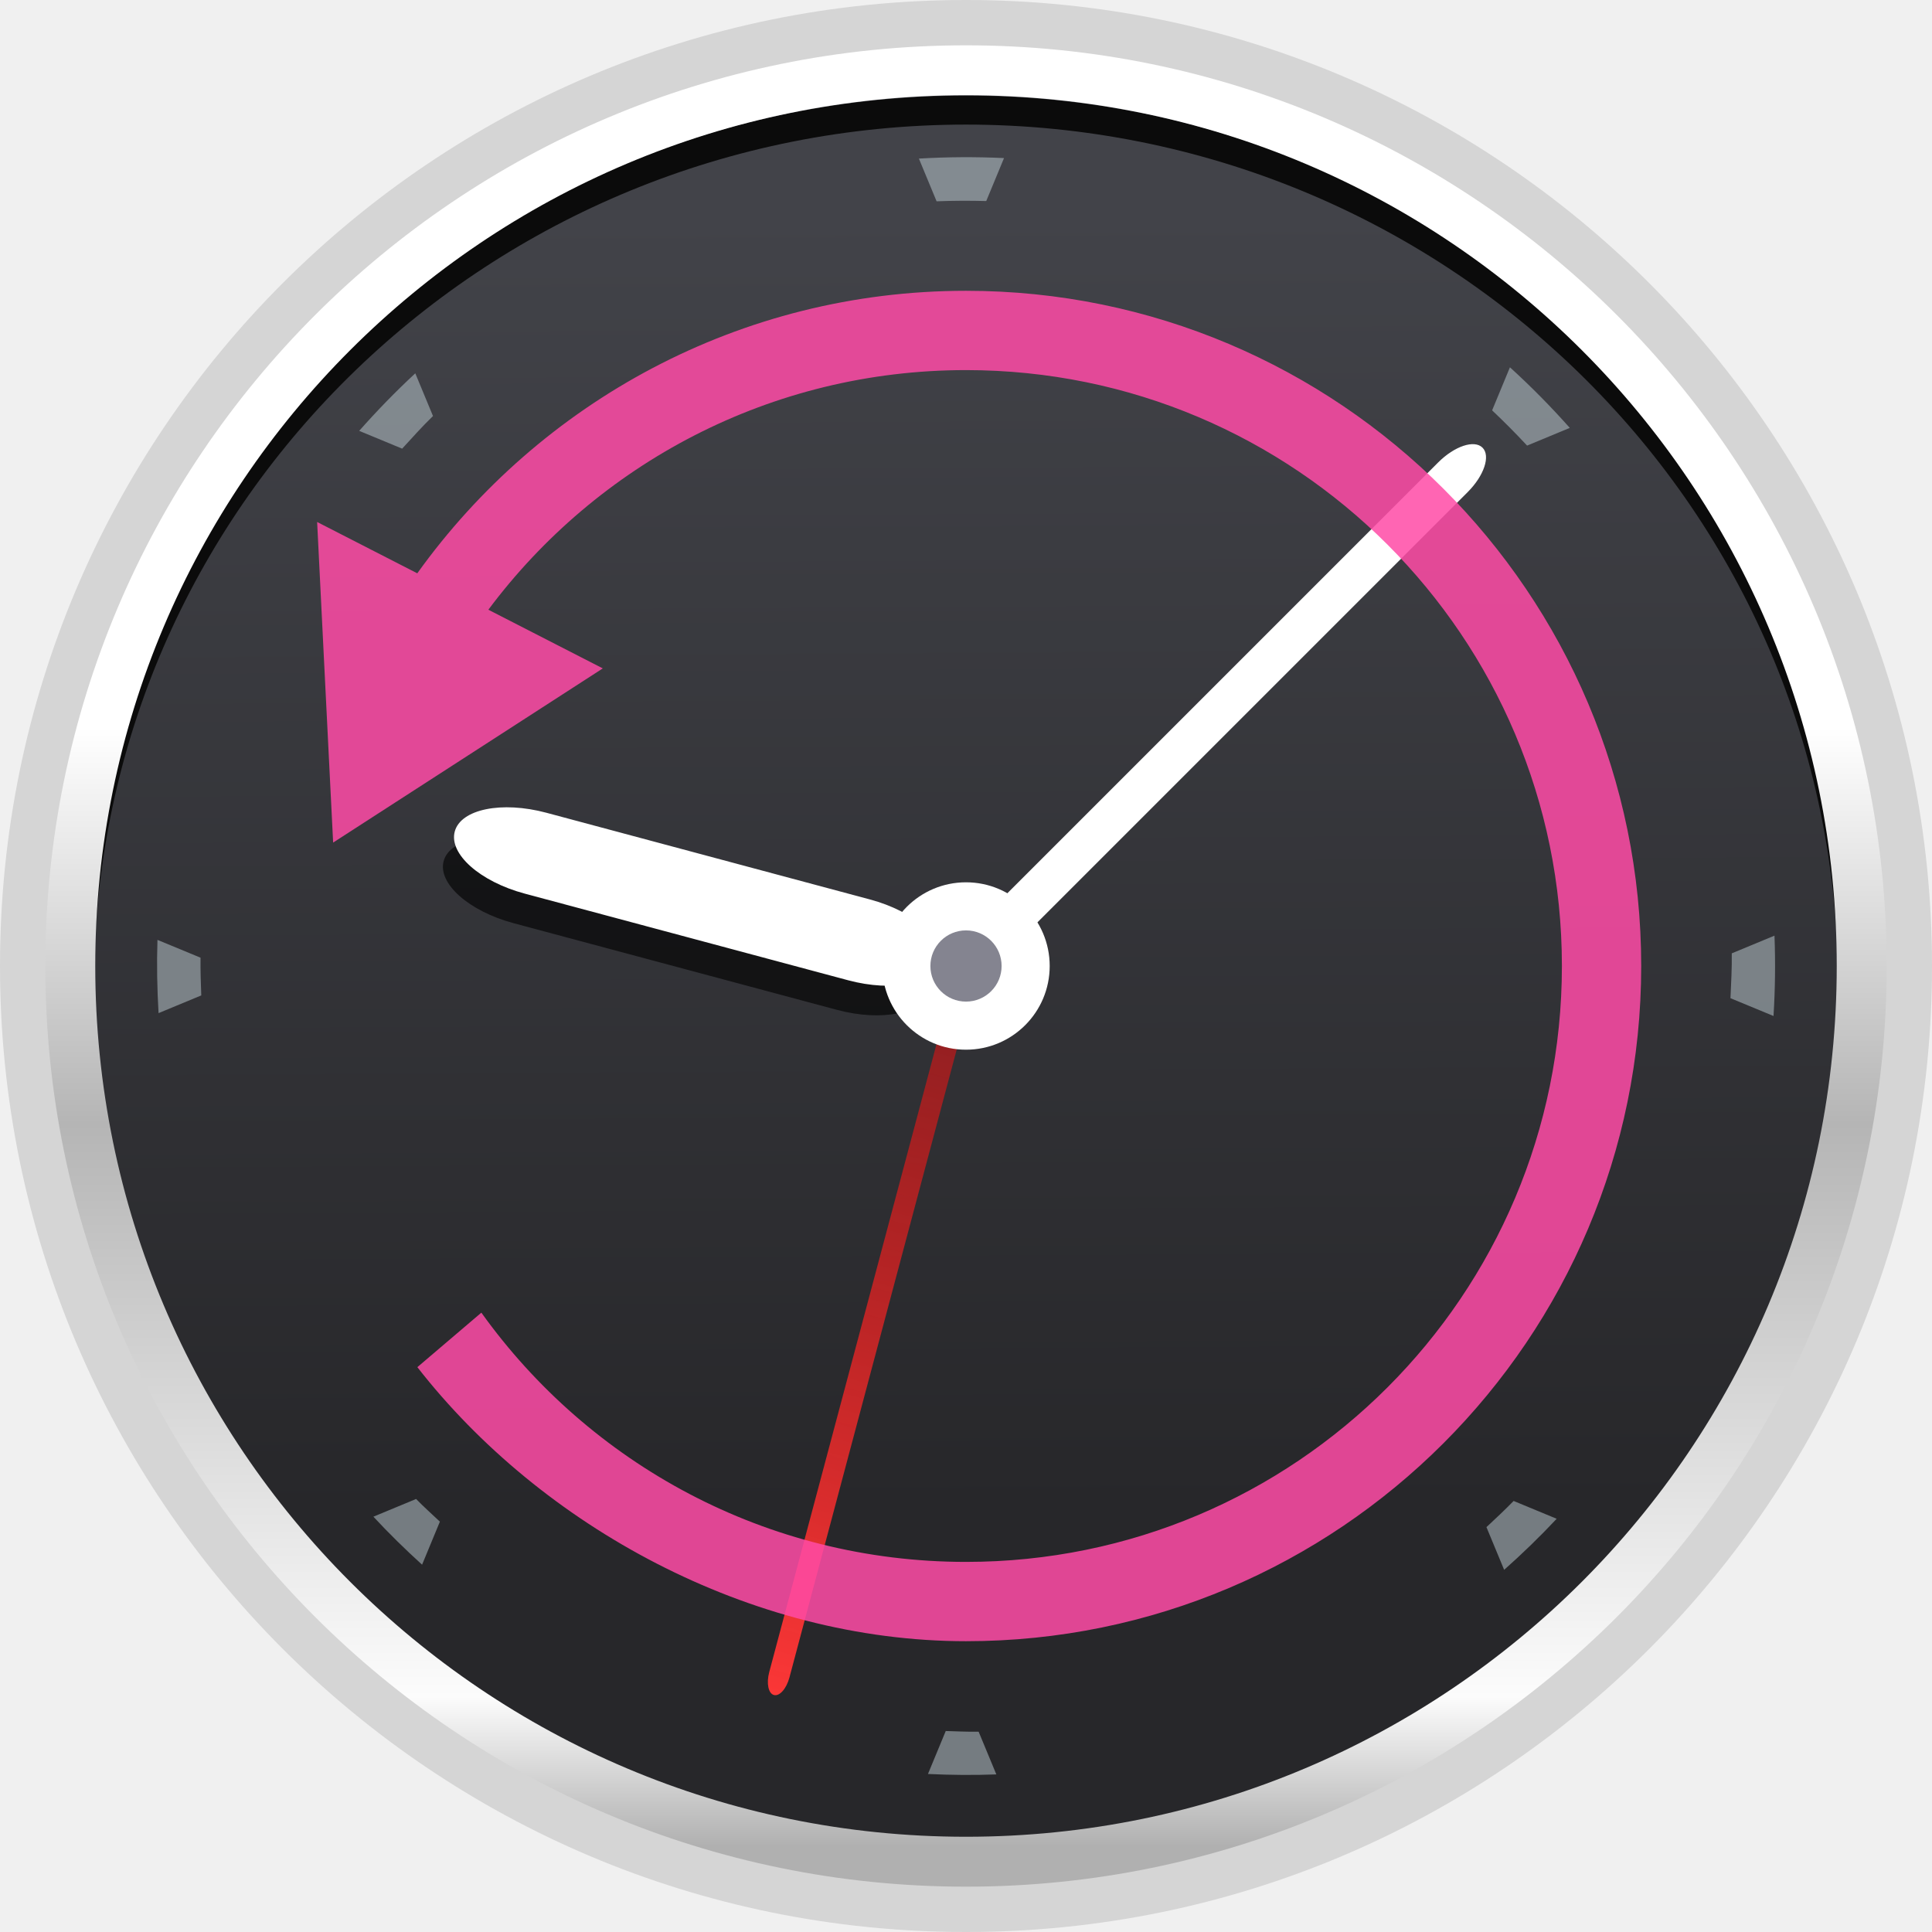
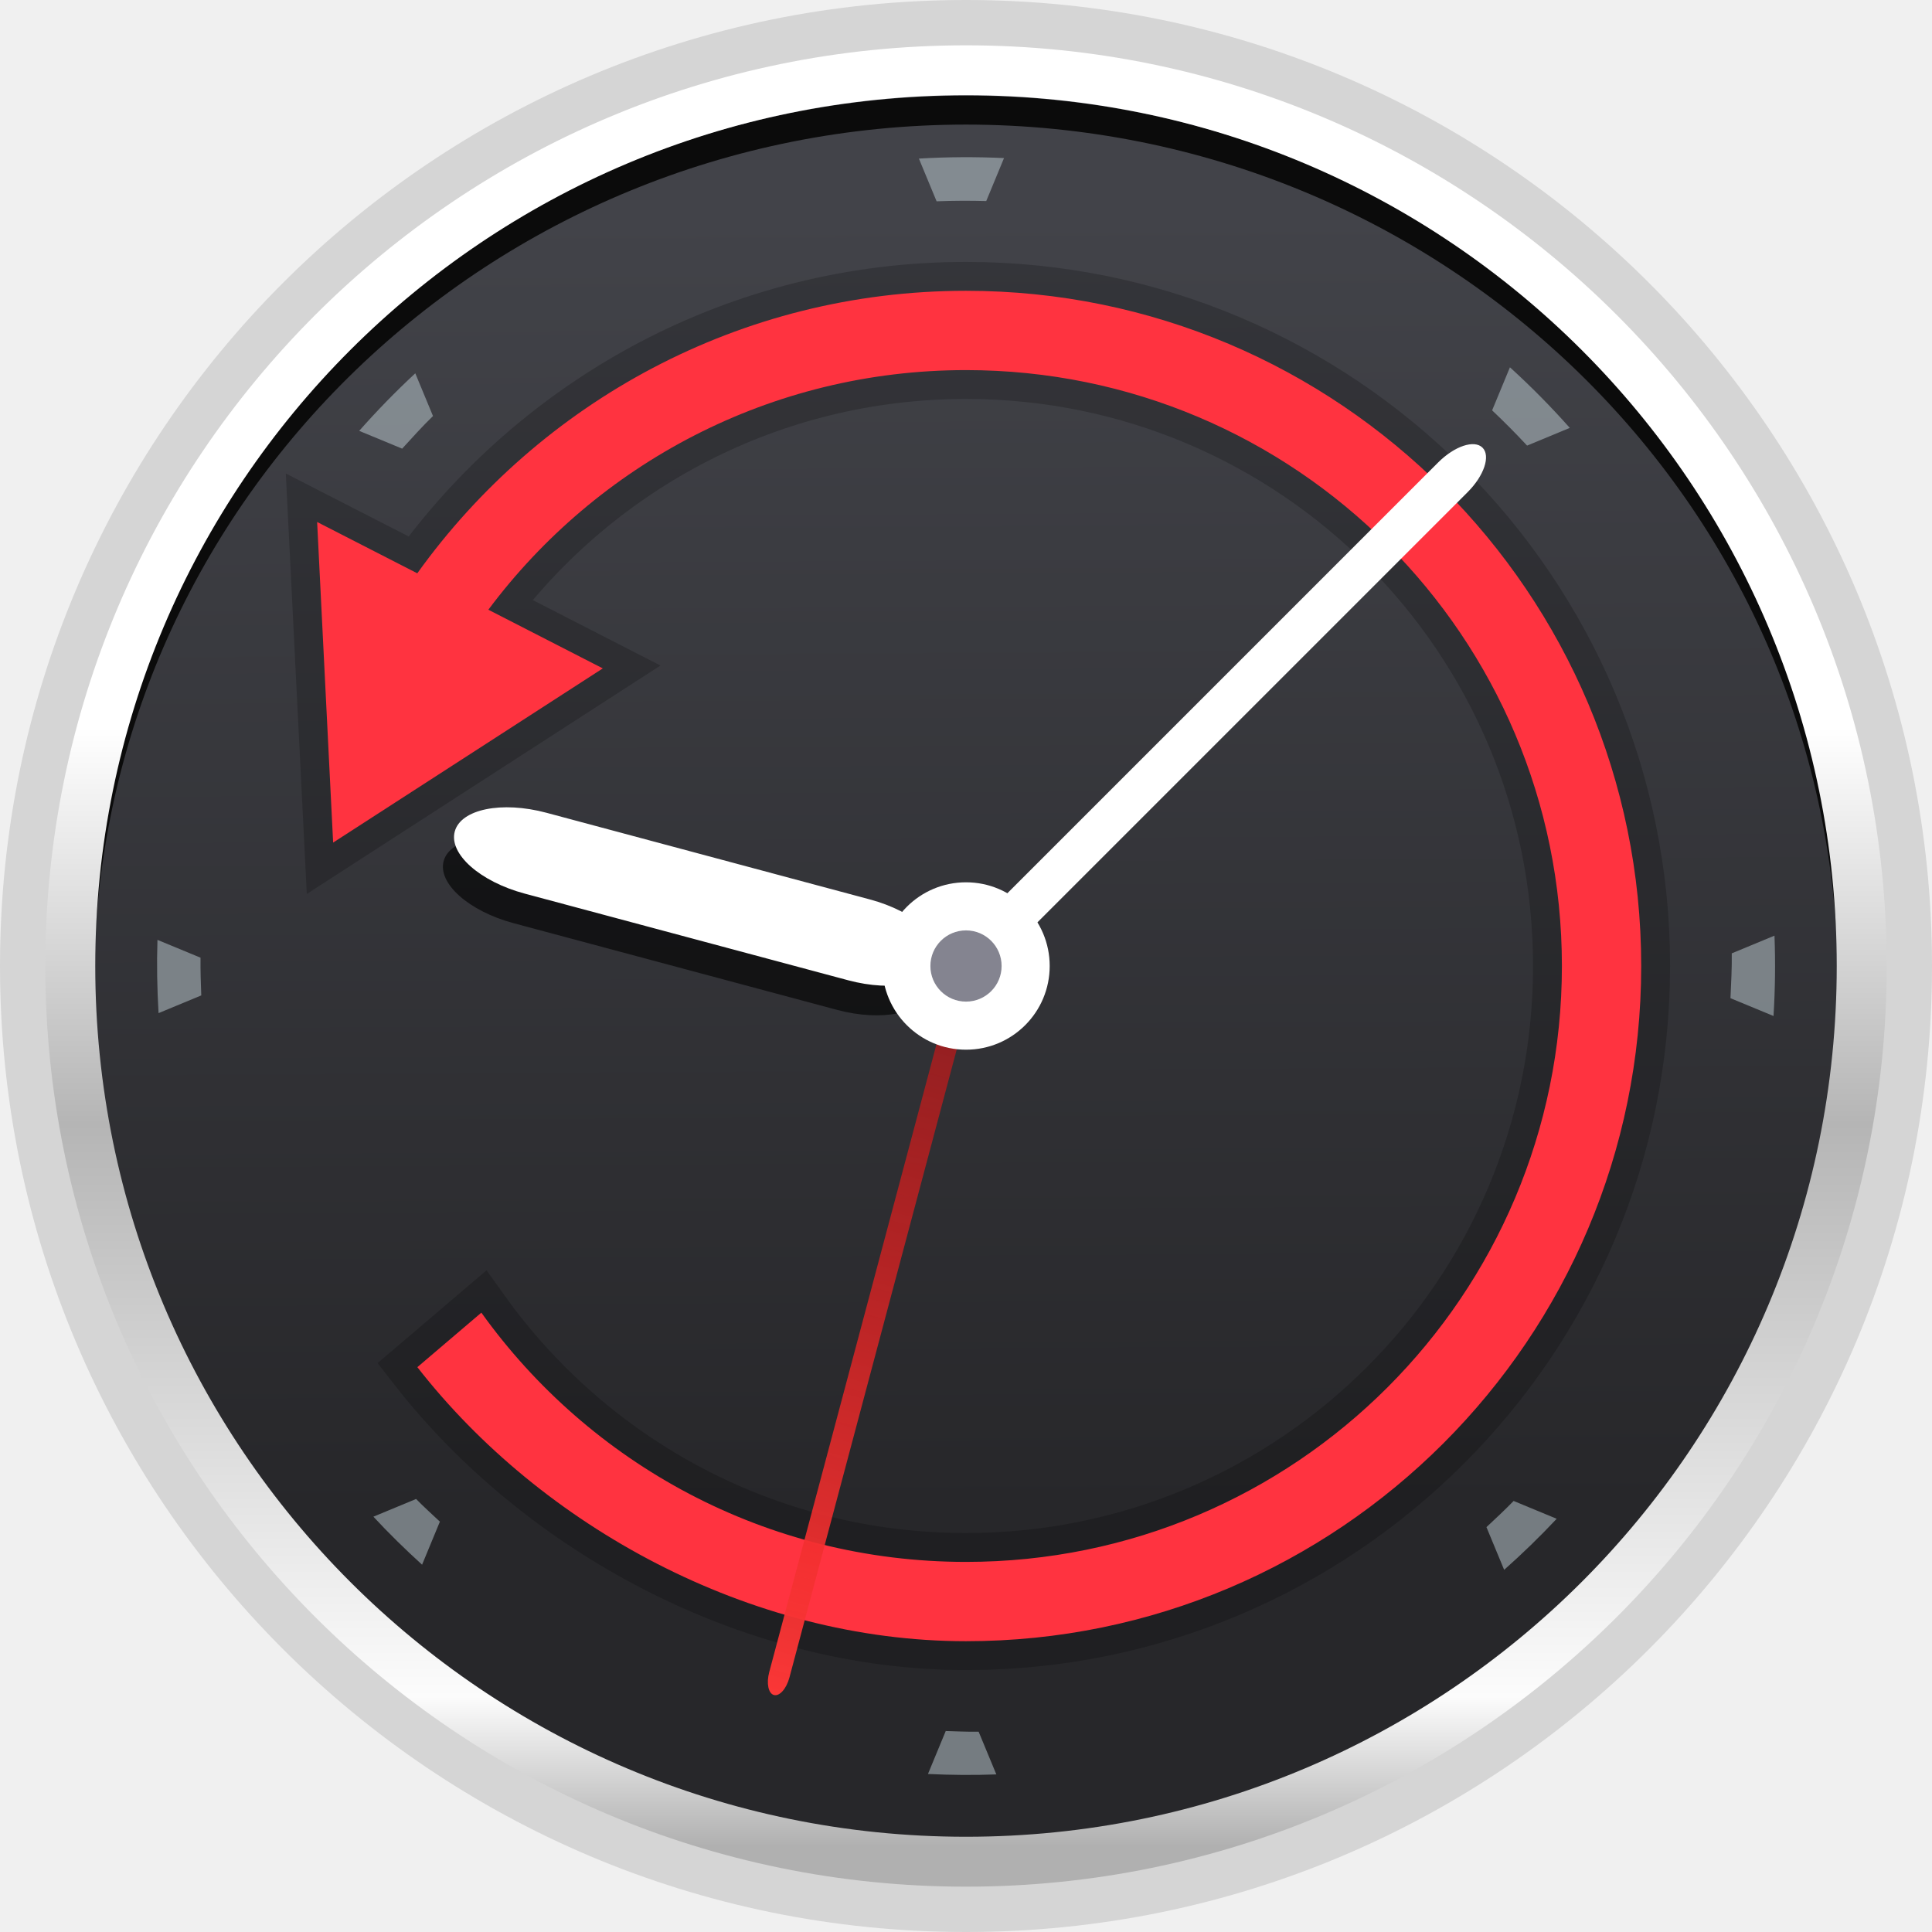
<svg xmlns="http://www.w3.org/2000/svg" xmlns:xlink="http://www.w3.org/1999/xlink" height="128" viewBox="0 0 128 128" width="128" id="svg2" version="1.1">
  <defs id="defs22">
    <linearGradient id="linearGradient1416">
      <stop style="stop-color:#b0b0b0;stop-opacity:1" offset="0" id="stop1412" />
      <stop id="stop1424" offset="0.086" style="stop-color:#fcfcfc;stop-opacity:1" />
      <stop id="stop1420" offset="0.416" style="stop-color:#b5b5b5;stop-opacity:1" />
      <stop style="stop-color:#ffffff;stop-opacity:1" offset="0.644" id="stop1422" />
      <stop style="stop-color:#ffffff;stop-opacity:1" offset="1" id="stop1414" />
    </linearGradient>
    <linearGradient id="linearGradient1397">
      <stop style="stop-color:#fb3737;stop-opacity:1" offset="0" id="stop1393" />
      <stop style="stop-color:#d01111;stop-opacity:0.574" offset="1" id="stop1395" />
    </linearGradient>
    <linearGradient id="linearGradient5467">
      <stop style="stop-color:#424349;stop-opacity:1;" offset="0" id="stop5469" />
      <stop style="stop-color:#27272a;stop-opacity:1" offset="1" id="stop5471" />
    </linearGradient>
    <linearGradient xlink:href="#linearGradient5467" id="linearGradient5473" x1="24.535" y1="7.996" x2="24.705" y2="38.25" gradientUnits="userSpaceOnUse" gradientTransform="matrix(2.841452,0,0,2.841452,-4.426495,-85.42475)" />
    <linearGradient xlink:href="#linearGradient1397" id="linearGradient1399" x1="-21.096" y1="58.687" x2="28.809" y2="58.687" gradientUnits="userSpaceOnUse" />
    <linearGradient xlink:href="#linearGradient1416" id="linearGradient1418" x1="68.43" y1="45.537" x2="68.43" y2="-69.545" gradientUnits="userSpaceOnUse" />
  </defs>
  <g id="layer1" transform="translate(0,80)" />
  <g style="display:inline;opacity:1" transform="translate(0,76.8)" id="g4677">
    <path style="color:#000000;clip-rule:nonzero;display:block;overflow:visible;visibility:visible;opacity:1;isolation:auto;mix-blend-mode:normal;color-interpolation:sRGB;color-interpolation-filters:linearRGB;solid-color:#000000;solid-opacity:1;fill:#000000;fill-opacity:0.116;fill-rule:nonzero;stroke:none;stroke-width:2.778;stroke-linecap:butt;stroke-linejoin:miter;stroke-miterlimit:4;stroke-dasharray:none;stroke-dashoffset:0;stroke-opacity:1;marker:none;marker-start:none;marker-mid:none;marker-end:none;color-rendering:auto;image-rendering:auto;shape-rendering:auto;text-rendering:auto;enable-background:accumulate" d="m 128,-12.8 a 64,64 0 0 1 -64,64 64,64 0 0 1 -64,-64 64,64 0 0 1 64,-64 64,64 0 0 1 64,64 z" id="circle4679" />
    <path style="color:#000000;clip-rule:nonzero;display:inline;overflow:visible;visibility:visible;opacity:1;isolation:auto;mix-blend-mode:normal;color-interpolation:sRGB;color-interpolation-filters:linearRGB;solid-color:#000000;solid-opacity:1;fill:url(#linearGradient5473);fill-opacity:1;fill-rule:nonzero;stroke:none;stroke-width:3.307;stroke-linecap:butt;stroke-linejoin:miter;stroke-miterlimit:4;stroke-dasharray:none;stroke-dashoffset:0;stroke-opacity:1;marker:none;marker-start:none;marker-mid:none;marker-end:none;color-rendering:auto;image-rendering:auto;shape-rendering:auto;text-rendering:auto;enable-background:accumulate" d="M 123.344,-12.8 A 59.344,59.344 0 0 1 64,46.544 59.344,59.344 0 0 1 4.656,-12.8 59.344,59.344 0 0 1 64,-72.144 a 59.344,59.344 0 0 1 59.344,59.344 z" id="circle4681" />
+     <path id="path841" transform="translate(0,-76.8)" d="m 64,19.266 c -14.984,0 -28.234,7.396 -36.354,18.717 l -6.635,-3.4 0.529,10.621 0.531,10.619 8.934,-5.77 8.932,-5.77 -7.582,-3.887 C 39.551,30.76 51.038,24.52 64,24.52 c 21.818,1e-6 39.48,17.663 39.48,39.48 0,21.818 -17.663,39.48 -39.48,39.48 -13.245,0 -24.949,-6.517 -32.109,-16.514 l -4.24,3.612 C 35.839,101.083 49.661,108.734 64,108.734 88.691,108.734 108.734,88.691 108.734,64 108.734,39.309 88.691,19.266 64,19.266 Z" style="color:#000000;font-style:normal;font-variant:normal;font-weight:normal;font-stretch:normal;font-size:medium;line-height:normal;font-family:sans-serif;font-variant-ligatures:normal;font-variant-position:normal;font-variant-caps:normal;font-variant-numeric:normal;font-variant-alternates:normal;font-feature-settings:normal;text-indent:0;text-align:start;text-decoration:none;text-decoration-line:none;text-decoration-style:solid;text-decoration-color:#000000;letter-spacing:normal;word-spacing:normal;text-transform:none;writing-mode:lr-tb;direction:ltr;text-orientation:mixed;dominant-baseline:auto;baseline-shift:baseline;text-anchor:start;white-space:normal;shape-padding:0;clip-rule:nonzero;display:inline;overflow:visible;visibility:visible;opacity:1;isolation:auto;mix-blend-mode:normal;color-interpolation:sRGB;color-interpolation-filters:linearRGB;solid-color:#000000;solid-opacity:1;vector-effect:none;fill:none;fill-opacity:1;fill-rule:nonzero;stroke:#000000;stroke-width:3.825;stroke-linecap:butt;stroke-linejoin:miter;stroke-miterlimit:4;stroke-dasharray:none;stroke-dashoffset:0;stroke-opacity:0.2;marker:none;color-rendering:auto;image-rendering:auto;shape-rendering:auto;text-rendering:auto;enable-background:accumulate" />
+     <path style="color:#000000;font-style:normal;font-variant:normal;font-weight:normal;font-stretch:normal;font-size:medium;line-height:normal;font-family:sans-serif;font-variant-ligatures:normal;font-variant-position:normal;font-variant-caps:normal;font-variant-numeric:normal;font-variant-alternates:normal;font-feature-settings:normal;text-indent:0;text-align:start;text-decoration:none;text-decoration-line:none;text-decoration-style:solid;text-decoration-color:#000000;letter-spacing:normal;word-spacing:normal;text-transform:none;writing-mode:lr-tb;direction:ltr;text-orientation:mixed;dominant-baseline:auto;baseline-shift:baseline;text-anchor:start;white-space:normal;shape-padding:0;clip-rule:nonzero;display:inline;overflow:visible;visibility:visible;opacity:1;isolation:auto;mix-blend-mode:normal;color-interpolation:sRGB;color-interpolation-filters:linearRGB;solid-color:#000000;solid-opacity:1;vector-effect:none;fill:#ff3340;fill-opacity:1;fill-rule:nonzero;stroke:none;stroke-width:2.425;stroke-linecap:butt;stroke-linejoin:miter;stroke-miterlimit:4;stroke-dasharray:none;stroke-dashoffset:0;stroke-opacity:1;marker:none;color-rendering:auto;image-rendering:auto;shape-rendering:auto;text-rendering:auto;enable-background:accumulate" d="m 64,19.266 c -14.984,0 -28.234,7.396 -36.354,18.717 l -6.635,-3.4 0.529,10.621 0.531,10.619 8.934,-5.77 8.932,-5.77 -7.582,-3.887 C 39.551,30.76 51.038,24.52 64,24.52 c 21.818,1e-6 39.48,17.663 39.48,39.48 0,21.818 -17.663,39.48 -39.48,39.48 -13.245,0 -24.949,-6.517 -32.109,-16.514 l -4.24,3.612 C 35.839,101.083 49.661,108.734 64,108.734 88.691,108.734 108.734,88.691 108.734,64 108.734,39.309 88.691,19.266 64,19.266 Z" transform="translate(0,-76.8)" id="path1435" />
    <path transform="rotate(-45)" style="color:#000000;clip-rule:nonzero;display:inline;overflow:visible;visibility:visible;opacity:1;isolation:auto;mix-blend-mode:normal;color-interpolation:sRGB;color-interpolation-filters:linearRGB;solid-color:#000000;solid-opacity:1;fill:#ffffff;fill-opacity:1;fill-rule:nonzero;stroke:none;stroke-width:1.714;stroke-linecap:round;stroke-linejoin:miter;stroke-miterlimit:4;stroke-dasharray:none;stroke-dashoffset:0;stroke-opacity:1;marker:none;marker-start:none;marker-mid:none;marker-end:none;paint-order:normal;color-rendering:auto;image-rendering:auto;shape-rendering:auto;text-rendering:auto;enable-background:accumulate" d="m 58.424,34.733 h 41.589 c 1.536,0 2.773,0.618 2.773,1.386 0,0.768 -1.237,1.386 -2.773,1.386 H 58.424 c -1.536,0 -2.773,-0.618 -2.773,-1.386 0,-0.768 1.237,-1.386 2.773,-1.386 z" id="rect4685" />
    <path transform="rotate(15)" style="color:#000000;clip-rule:nonzero;display:inline;overflow:visible;visibility:visible;opacity:1;isolation:auto;mix-blend-mode:normal;color-interpolation:sRGB;color-interpolation-filters:linearRGB;solid-color:#000000;solid-opacity:1;fill:#000000;fill-opacity:0.628;fill-rule:nonzero;stroke:none;stroke-width:1.714;stroke-linecap:round;stroke-linejoin:miter;stroke-miterlimit:4;stroke-dasharray:none;stroke-dashoffset:0;stroke-opacity:1;marker:none;marker-start:none;marker-mid:none;marker-end:none;paint-order:normal;color-rendering:auto;image-rendering:auto;shape-rendering:auto;text-rendering:auto;enable-background:accumulate" d="m 28.825,-29.456 h 22.181 c 3.072,0 5.545,1.237 5.545,2.773 0,1.536 -2.473,2.773 -5.545,2.773 H 28.825 c -3.072,0 -5.545,-1.237 -5.545,-2.773 0,-1.536 2.473,-2.773 5.545,-2.773 z" id="rect4687" />
    <path transform="rotate(15)" style="color:#000000;clip-rule:nonzero;display:inline;overflow:visible;visibility:visible;opacity:1;isolation:auto;mix-blend-mode:normal;color-interpolation:sRGB;color-interpolation-filters:linearRGB;solid-color:#000000;solid-opacity:1;fill:#ffffff;fill-opacity:1;fill-rule:nonzero;stroke:none;stroke-width:1.714;stroke-linecap:round;stroke-linejoin:miter;stroke-miterlimit:4;stroke-dasharray:none;stroke-dashoffset:0;stroke-opacity:1;marker:none;marker-start:none;marker-mid:none;marker-end:none;paint-order:normal;color-rendering:auto;image-rendering:auto;shape-rendering:auto;text-rendering:auto;enable-background:accumulate" d="m 29.028,-31.54 h 22.181 c 3.072,0 5.545,1.237 5.545,2.773 0,1.536 -2.473,2.773 -5.545,2.773 H 29.028 c -3.072,0 -5.545,-1.237 -5.545,-2.773 0,-1.536 2.473,-2.773 5.545,-2.773 z" id="rect4689" />
    <path transform="matrix(0.2574043,-0.9663038,0.9662651,0.2575495,0,0)" style="color:#000000;clip-rule:nonzero;display:inline;overflow:visible;visibility:visible;opacity:1;isolation:auto;mix-blend-mode:normal;color-interpolation:sRGB;color-interpolation-filters:linearRGB;solid-color:#000000;solid-opacity:1;fill:url(#linearGradient1399);fill-opacity:1;fill-rule:nonzero;stroke:none;stroke-width:1.714;stroke-linecap:round;stroke-linejoin:miter;stroke-miterlimit:4;stroke-dasharray:none;stroke-dashoffset:0;stroke-opacity:1;marker:none;marker-start:none;marker-mid:none;marker-end:none;paint-order:normal;color-rendering:auto;image-rendering:auto;shape-rendering:auto;text-rendering:auto;enable-background:accumulate" d="m -19.71,57.993 h 47.132 c 0.768,0 1.386,0.309 1.386,0.693 0,0.384 -0.618,0.693 -1.386,0.693 h -47.132 c -0.768,0 -1.386,-0.309 -1.386,-0.693 0,-0.384 0.618,-0.693 1.386,-0.693 z" id="rect4691" />
    <path style="color:#000000;clip-rule:nonzero;display:inline;overflow:visible;visibility:visible;opacity:1;isolation:auto;mix-blend-mode:normal;color-interpolation:sRGB;color-interpolation-filters:linearRGB;solid-color:#000000;solid-opacity:1;fill:#ffffff;fill-opacity:1;fill-rule:nonzero;stroke:none;stroke-width:1.714;stroke-linecap:round;stroke-linejoin:miter;stroke-miterlimit:4;stroke-dasharray:none;stroke-dashoffset:0;stroke-opacity:1;marker:none;marker-start:none;marker-mid:none;marker-end:none;paint-order:normal;color-rendering:auto;image-rendering:auto;shape-rendering:auto;text-rendering:auto;enable-background:accumulate" d="M 69.545,-12.8 A 5.545,5.545 0 0 1 64,-7.255 5.545,5.545 0 0 1 58.455,-12.8 5.545,5.545 0 0 1 64,-18.345 a 5.545,5.545 0 0 1 5.545,5.545 z" id="circle4693" />
    <circle style="color:#000000;clip-rule:nonzero;display:inline;overflow:visible;visibility:visible;opacity:1;isolation:auto;mix-blend-mode:normal;color-interpolation:sRGB;color-interpolation-filters:linearRGB;solid-color:#000000;solid-opacity:1;fill:#3c3c50;fill-opacity:0.632;fill-rule:nonzero;stroke:none;stroke-width:1.714;stroke-linecap:round;stroke-linejoin:miter;stroke-miterlimit:4;stroke-dasharray:none;stroke-dashoffset:0;stroke-opacity:1;marker:none;marker-start:none;marker-mid:none;marker-end:none;paint-order:normal;color-rendering:auto;image-rendering:auto;shape-rendering:auto;text-rendering:auto;enable-background:accumulate" id="circle4695" cx="64" cy="-12.8" r="2.359" />
    <path id="path4697" d="m 100.037,-52.465 -1.18,2.852 c 0.799,0.757 1.572,1.532 2.316,2.335 l 2.83,-1.173 c -1.246,-1.401 -2.566,-2.741 -3.965,-4.014 z M 66.519,-66.327 c -1.889,-0.088 -3.769,-0.077 -5.64,0.034 l 1.173,2.83 c 1.094,-0.042 2.188,-0.046 3.289,-0.017 z m -39.005,14.26 c -1.298,1.203 -2.535,2.475 -3.717,3.813 l 2.847,1.178 c 0.672,-0.732 1.333,-1.474 2.043,-2.161 z m 90.05,37.256 -2.83,1.173 c 0.016,0.988 -0.044,1.979 -0.086,2.971 l 2.852,1.18 c 0.11,-1.782 0.132,-3.556 0.064,-5.324 z m -107.132,0.28 c -0.051,1.625 -0.023,3.242 0.073,4.853 l 2.83,-1.173 c -0.032,-0.832 -0.059,-1.663 -0.05,-2.5 z m 89.85,37.173 c -0.585,0.598 -1.19,1.167 -1.801,1.734 l 1.173,2.83 c 1.206,-1.072 2.368,-2.197 3.48,-3.383 z m -72.714,-0.131 -2.83,1.173 c 1.024,1.104 2.103,2.16 3.226,3.181 l 1.18,-2.852 c -0.528,-0.5 -1.073,-0.982 -1.576,-1.502 z m 37.269,15.419 c -0.724,0.012 -1.452,-0.026 -2.179,-0.046 l -1.178,2.847 c 1.516,0.071 3.025,0.086 4.53,0.028 l -1.173,-2.83 z" style="color:#000000;font-style:normal;font-variant:normal;font-weight:normal;font-stretch:normal;font-size:medium;line-height:normal;font-family:sans-serif;text-indent:0;text-align:start;text-decoration:none;text-decoration-line:none;text-decoration-style:solid;text-decoration-color:#000000;letter-spacing:normal;word-spacing:normal;text-transform:none;writing-mode:lr-tb;direction:ltr;baseline-shift:baseline;text-anchor:start;white-space:normal;clip-rule:nonzero;display:block;overflow:visible;visibility:visible;opacity:1;isolation:auto;mix-blend-mode:normal;color-interpolation:sRGB;color-interpolation-filters:linearRGB;solid-color:#000000;solid-opacity:1;fill:#c9d8dd;fill-opacity:0.484;fill-rule:nonzero;stroke:none;stroke-width:2.909;stroke-linecap:butt;stroke-linejoin:miter;stroke-miterlimit:4;stroke-dasharray:none;stroke-dashoffset:0;stroke-opacity:1;marker:none;color-rendering:auto;image-rendering:auto;shape-rendering:auto;text-rendering:auto;enable-background:accumulate" />
    <path style="color:#000000;clip-rule:nonzero;display:inline;overflow:visible;visibility:visible;opacity:1;isolation:auto;mix-blend-mode:normal;color-interpolation:sRGB;color-interpolation-filters:linearRGB;solid-color:#000000;solid-opacity:1;fill:#0b0b0b;fill-opacity:1;fill-rule:nonzero;stroke:none;stroke-width:3.196;stroke-linecap:butt;stroke-linejoin:miter;stroke-miterlimit:4;stroke-dasharray:none;stroke-dashoffset:0;stroke-opacity:1;marker:none;marker-start:none;marker-mid:none;marker-end:none;color-rendering:auto;image-rendering:auto;shape-rendering:auto;text-rendering:auto;enable-background:accumulate" d="M 121.761,-12.423 A 57.8,56.917 0 0 0 64,-68.546 57.8,56.917 0 0 0 6.239,-12.753 57.8,56.917 0 0 1 6.199,-13.547 57.8,56.917 0 0 1 64,-70.464 a 57.8,56.917 0 0 1 57.801,56.917 57.8,56.917 0 0 1 -0.04,1.124 z" id="path1430" />
    <path style="color:#000000;font-style:normal;font-variant:normal;font-weight:normal;font-stretch:normal;font-size:medium;line-height:normal;font-family:sans-serif;font-variant-ligatures:normal;font-variant-position:normal;font-variant-caps:normal;font-variant-numeric:normal;font-variant-alternates:normal;font-feature-settings:normal;text-indent:0;text-align:start;text-decoration:none;text-decoration-line:none;text-decoration-style:solid;text-decoration-color:#000000;letter-spacing:normal;word-spacing:normal;text-transform:none;writing-mode:lr-tb;direction:ltr;text-orientation:mixed;dominant-baseline:auto;baseline-shift:baseline;text-anchor:start;white-space:normal;shape-padding:0;clip-rule:nonzero;display:inline;overflow:visible;visibility:visible;opacity:1;isolation:auto;mix-blend-mode:normal;color-interpolation:sRGB;color-interpolation-filters:linearRGB;solid-color:#000000;solid-opacity:1;vector-effect:none;fill:url(#linearGradient1418);fill-opacity:1;fill-rule:nonzero;stroke:none;stroke-width:3.307;stroke-linecap:butt;stroke-linejoin:miter;stroke-miterlimit:4;stroke-dasharray:none;stroke-dashoffset:0;stroke-opacity:1;marker:none;color-rendering:auto;image-rendering:auto;shape-rendering:auto;text-rendering:auto;enable-background:accumulate" d="m 64,-73.797 c -33.668,0 -60.998,27.328 -60.998,60.996 6e-7,33.668 27.33,60.998 60.998,60.998 33.668,-2e-6 60.998,-27.33 60.998,-60.998 0,-33.668 -27.33,-60.996 -60.998,-60.996 z m 0,3.307 c 31.881,10e-7 57.689,25.809 57.689,57.689 0,31.881 -25.809,57.691 -57.689,57.691 -31.881,0 -57.689,-25.811 -57.689,-57.691 0,-31.881 25.809,-57.689 57.689,-57.689 z" id="path1408" />
-     <path style="color:#000000;font-style:normal;font-variant:normal;font-weight:normal;font-stretch:normal;font-size:medium;line-height:normal;font-family:sans-serif;font-variant-ligatures:normal;font-variant-position:normal;font-variant-caps:normal;font-variant-numeric:normal;font-variant-alternates:normal;font-feature-settings:normal;text-indent:0;text-align:start;text-decoration:none;text-decoration-line:none;text-decoration-style:solid;text-decoration-color:#000000;letter-spacing:normal;word-spacing:normal;text-transform:none;writing-mode:lr-tb;direction:ltr;text-orientation:mixed;dominant-baseline:auto;baseline-shift:baseline;text-anchor:start;white-space:normal;shape-padding:0;clip-rule:nonzero;display:inline;overflow:visible;visibility:visible;opacity:1;isolation:auto;mix-blend-mode:normal;color-interpolation:sRGB;color-interpolation-filters:linearRGB;solid-color:#000000;solid-opacity:1;vector-effect:none;fill:#ff4ba6;fill-opacity:0.853;fill-rule:nonzero;stroke:none;stroke-width:2.425;stroke-linecap:butt;stroke-linejoin:miter;stroke-miterlimit:4;stroke-dasharray:none;stroke-dashoffset:0;stroke-opacity:1;marker:none;color-rendering:auto;image-rendering:auto;shape-rendering:auto;text-rendering:auto;enable-background:accumulate" d="m 64,19.266 c -14.984,0 -28.234,7.396 -36.354,18.717 l -6.635,-3.4 0.529,10.621 0.531,10.619 8.934,-5.77 8.932,-5.77 -7.582,-3.887 C 39.551,30.76 51.038,24.52 64,24.52 c 21.818,1e-6 39.48,17.663 39.48,39.48 0,21.818 -17.663,39.48 -39.48,39.48 -13.245,0 -24.949,-6.517 -32.109,-16.514 l -4.24,3.612 C 35.839,101.083 49.661,108.734 64,108.734 88.691,108.734 108.734,88.691 108.734,64 108.734,39.309 88.691,19.266 64,19.266 Z" transform="translate(0,-76.8)" id="path1435" />
  </g>
</svg>
